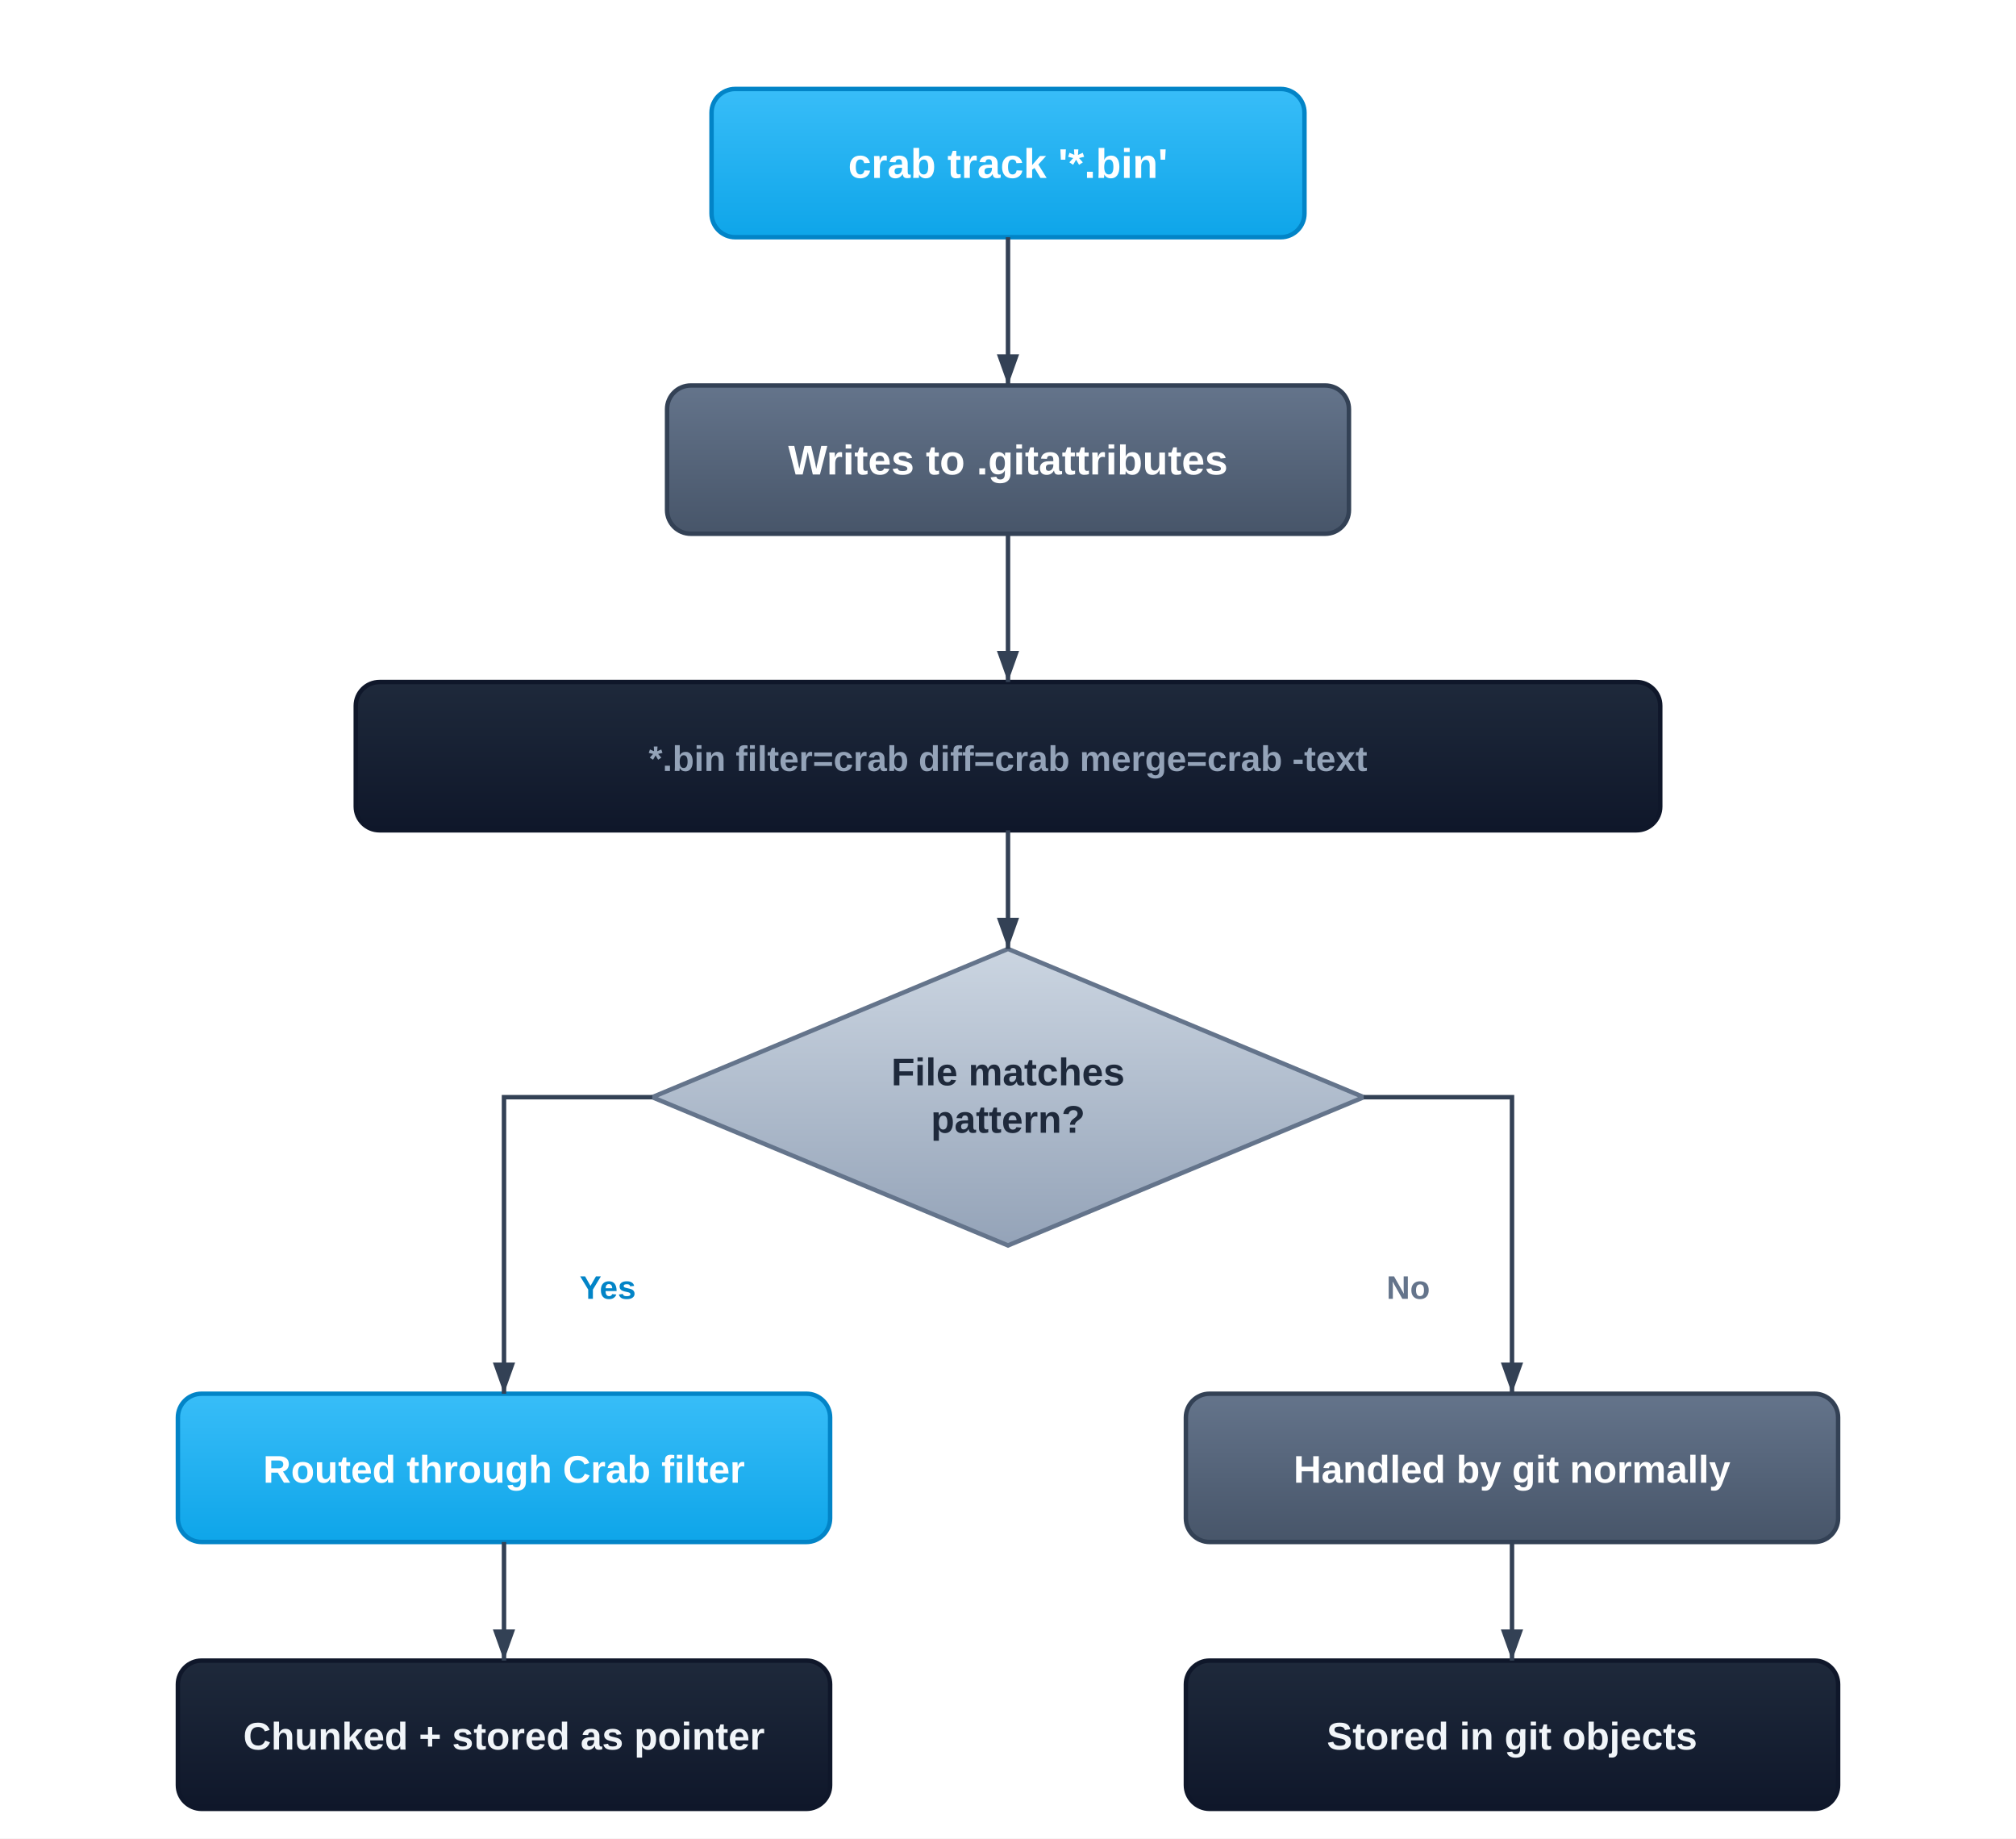
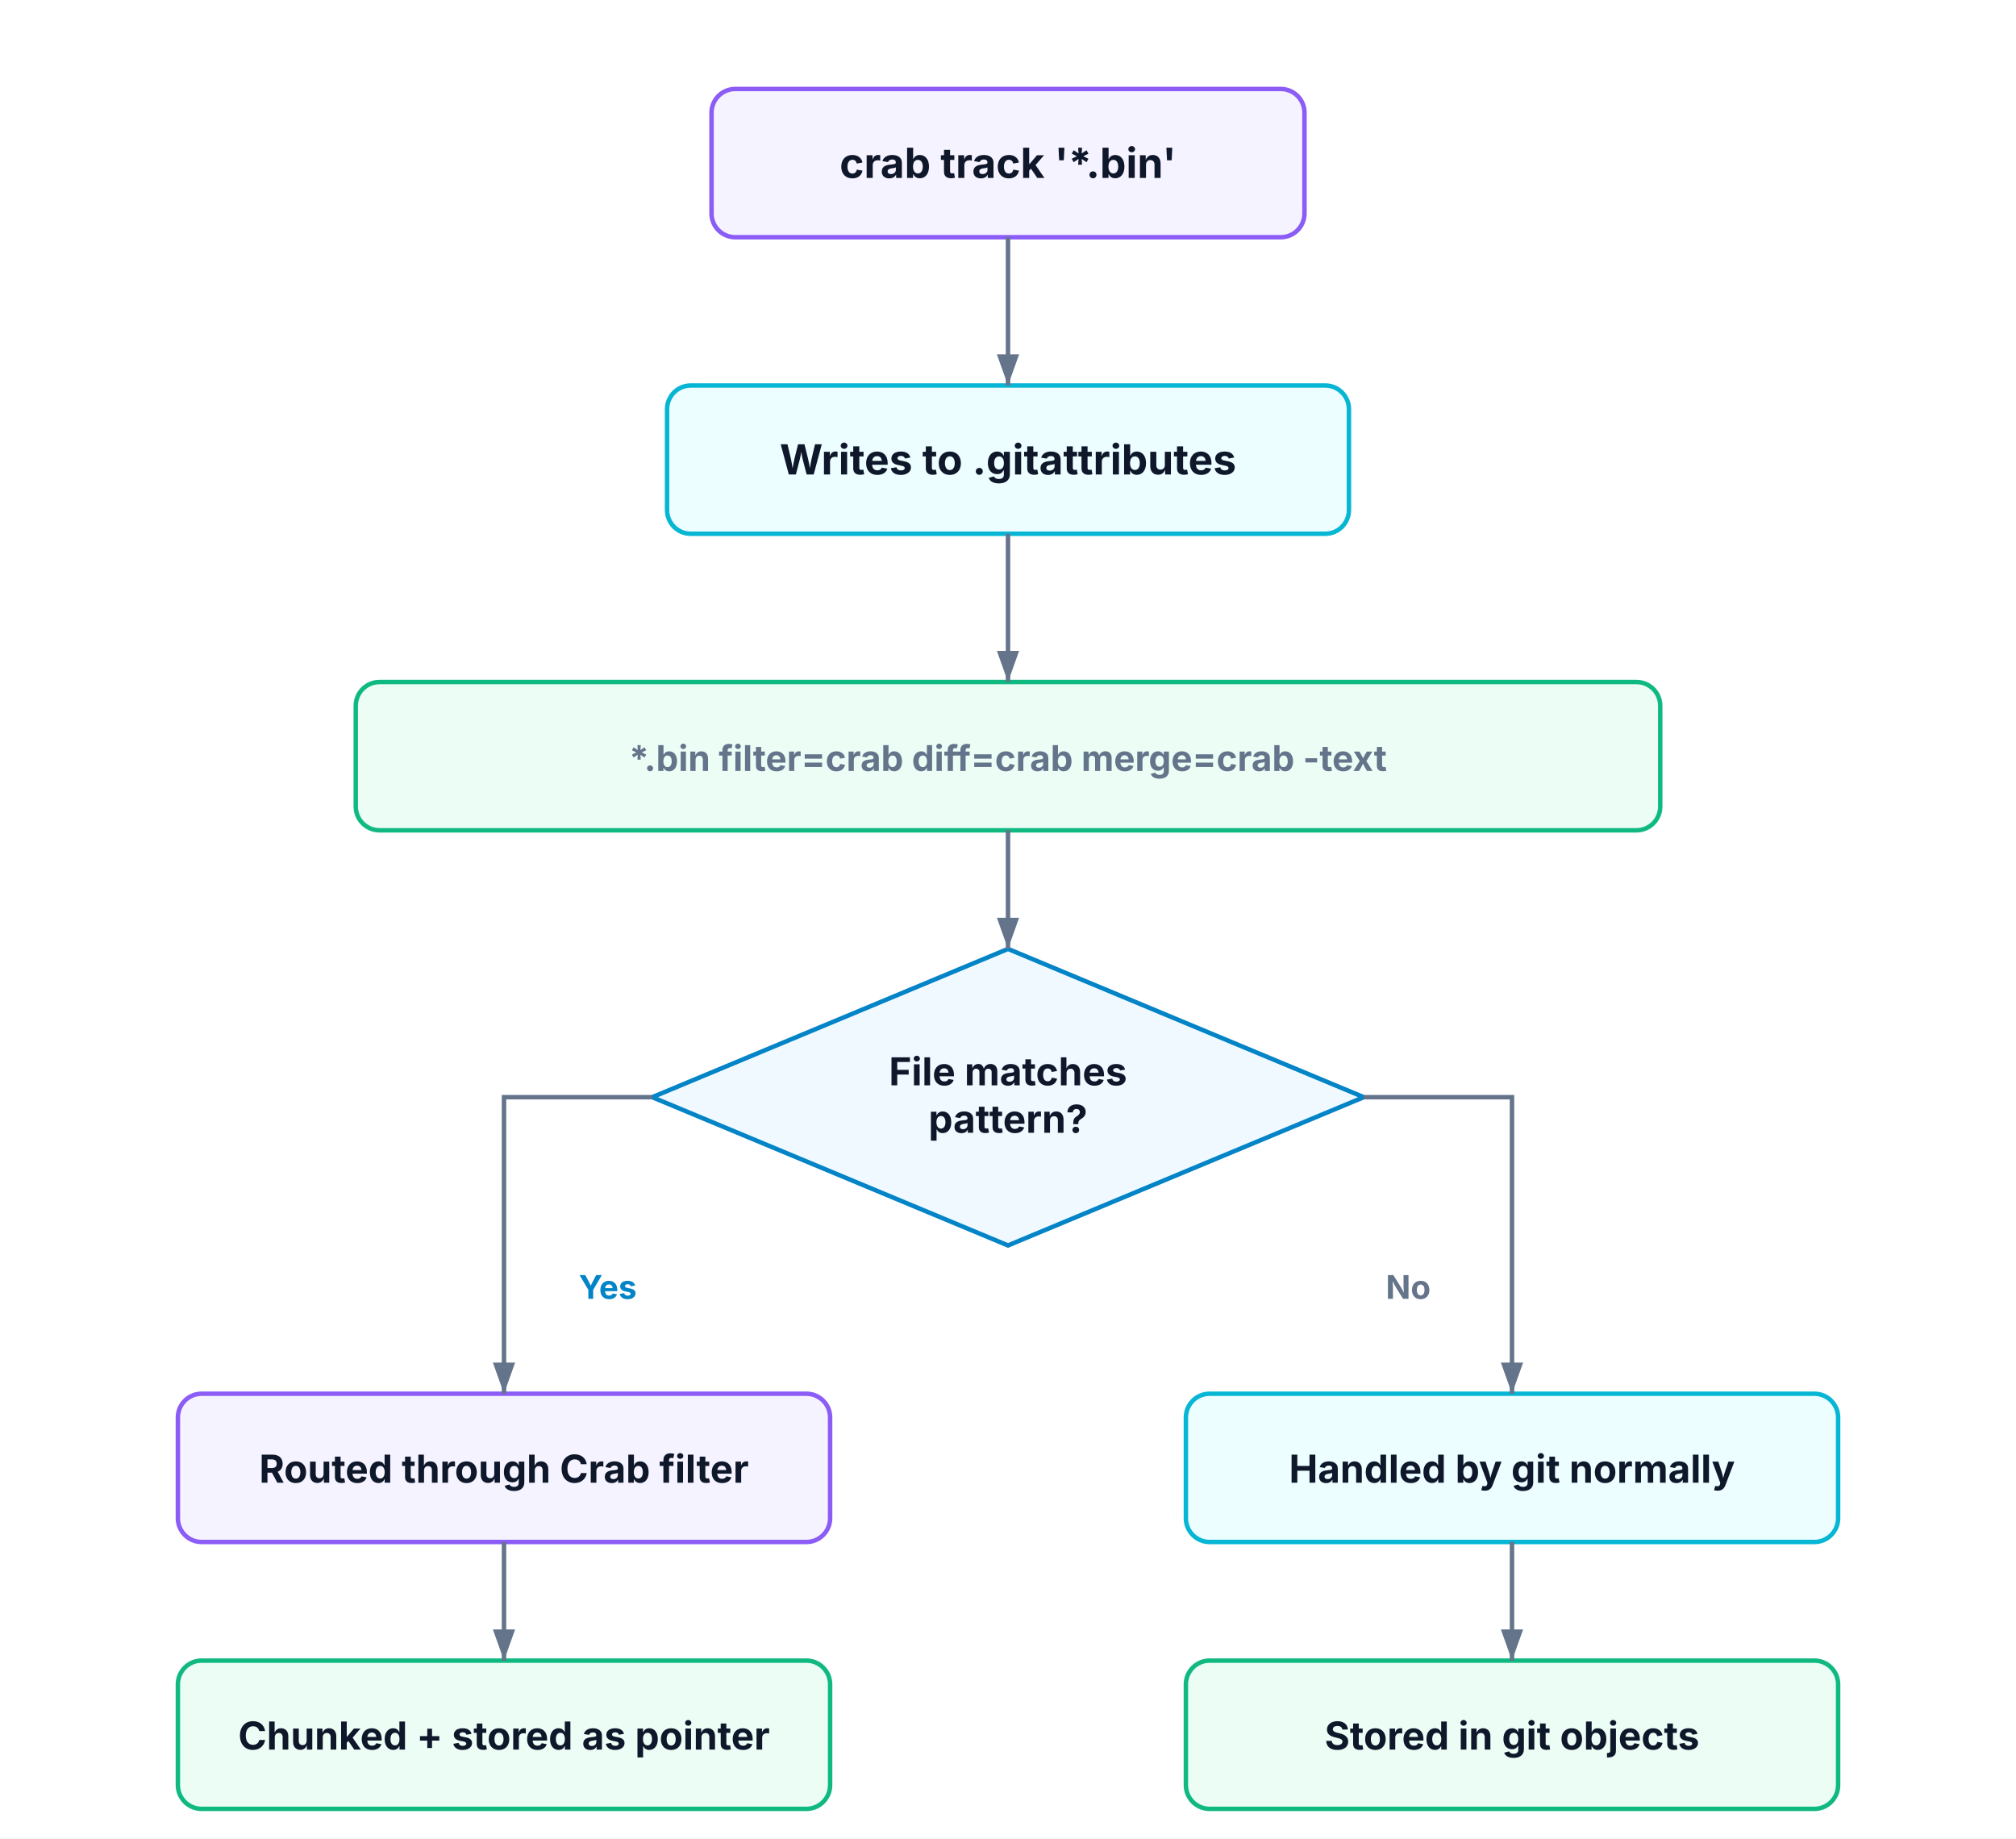
<svg xmlns="http://www.w3.org/2000/svg" viewBox="0 0 680 620" width="680" height="620">
  <defs>
    <marker id="arrowhead" markerWidth="7" markerHeight="5" refX="7" refY="2.5" orient="auto">
-       <polygon points="0 0, 7 2.5, 0 5" fill="#334155" />
+       <polygon points="0 0, 7 2.5, 0 5" fill="#64748B" />
    </marker>
-     <linearGradient id="cmdGrad" x1="0%" y1="0%" x2="0%" y2="100%">
-       <stop offset="0%" stop-color="#38BDF8" />
-       <stop offset="100%" stop-color="#0EA5E9" />
-     </linearGradient>
-     <linearGradient id="processGrad" x1="0%" y1="0%" x2="0%" y2="100%">
-       <stop offset="0%" stop-color="#64748B" />
-       <stop offset="100%" stop-color="#475569" />
-     </linearGradient>
-     <linearGradient id="resultGrad" x1="0%" y1="0%" x2="0%" y2="100%">
-       <stop offset="0%" stop-color="#1E293B" />
-       <stop offset="100%" stop-color="#0F172A" />
-     </linearGradient>
-     <linearGradient id="decisionGrad" x1="0%" y1="0%" x2="0%" y2="100%">
-       <stop offset="0%" stop-color="#CBD5E1" />
-       <stop offset="100%" stop-color="#94A3B8" />
-     </linearGradient>
  </defs>
  <g id="background">
    <rect x="0" y="0" width="680" height="620" fill="#FFFFFF" />
  </g>
  <g id="containers">
  </g>
  <g id="nodes">
-     <rect x="240" y="30" width="200" height="50" rx="8" fill="url(#cmdGrad)" stroke="#0284C7" stroke-width="1.5" />
-     <rect x="225" y="130" width="230" height="50" rx="8" fill="url(#processGrad)" stroke="#334155" stroke-width="1.5" />
-     <rect x="120" y="230" width="440" height="50" rx="8" fill="url(#resultGrad)" stroke="#0F172A" stroke-width="1.5" />
-     <polygon points="340,320 460,370 340,420 220,370" fill="url(#decisionGrad)" stroke="#64748B" stroke-width="1.5" />
-     <rect x="60" y="470" width="220" height="50" rx="8" fill="url(#cmdGrad)" stroke="#0284C7" stroke-width="1.5" />
-     <rect x="400" y="470" width="220" height="50" rx="8" fill="url(#processGrad)" stroke="#334155" stroke-width="1.5" />
-     <rect x="60" y="560" width="220" height="50" rx="8" fill="url(#resultGrad)" stroke="#0F172A" stroke-width="1.5" />
-     <rect x="400" y="560" width="220" height="50" rx="8" fill="url(#resultGrad)" stroke="#0F172A" stroke-width="1.5" />
+     <rect x="240" y="30" width="200" height="50" rx="8" fill="#F5F3FF" stroke="#8B5CF6" stroke-width="1.5" />
+     <rect x="225" y="130" width="230" height="50" rx="8" fill="#ECFEFF" stroke="#06B6D4" stroke-width="1.5" />
+     <rect x="120" y="230" width="440" height="50" rx="8" fill="#ECFDF5" stroke="#10B981" stroke-width="1.5" />
+     <polygon points="340,320 460,370 340,420 220,370" fill="#F0F9FF" stroke="#0284C7" stroke-width="1.5" />
+     <rect x="60" y="470" width="220" height="50" rx="8" fill="#F5F3FF" stroke="#8B5CF6" stroke-width="1.5" />
+     <rect x="400" y="470" width="220" height="50" rx="8" fill="#ECFEFF" stroke="#06B6D4" stroke-width="1.5" />
+     <rect x="60" y="560" width="220" height="50" rx="8" fill="#ECFDF5" stroke="#10B981" stroke-width="1.5" />
+     <rect x="400" y="560" width="220" height="50" rx="8" fill="#ECFDF5" stroke="#10B981" stroke-width="1.5" />
  </g>
  <g id="labels">
-     <text x="340" y="60" text-anchor="middle" font-family="Arial, Helvetica, sans-serif" font-size="14" font-weight="bold" fill="#FFFFFF">crab track '*.bin'</text>
-     <text x="340" y="160" text-anchor="middle" font-family="Arial, Helvetica, sans-serif" font-size="14" font-weight="bold" fill="#FFFFFF">Writes to .gitattributes</text>
-     <text x="340" y="260" text-anchor="middle" font-family="Arial, Helvetica, sans-serif" font-size="12" font-weight="bold" fill="#94A3B8">*.bin filter=crab diff=crab merge=crab -text</text>
-     <text x="340" y="366" text-anchor="middle" font-family="Arial, Helvetica, sans-serif" font-size="13" font-weight="bold" fill="#1E293B">File matches</text>
-     <text x="340" y="382" text-anchor="middle" font-family="Arial, Helvetica, sans-serif" font-size="13" font-weight="bold" fill="#1E293B">pattern?</text>
-     <text x="205" y="438" text-anchor="middle" font-family="Arial, Helvetica, sans-serif" font-size="11" font-weight="bold" fill="#0284C7">Yes</text>
-     <text x="475" y="438" text-anchor="middle" font-family="Arial, Helvetica, sans-serif" font-size="11" font-weight="bold" fill="#64748B">No</text>
-     <text x="170" y="500" text-anchor="middle" font-family="Arial, Helvetica, sans-serif" font-size="13" font-weight="bold" fill="#FFFFFF">Routed through Crab filter</text>
-     <text x="510" y="500" text-anchor="middle" font-family="Arial, Helvetica, sans-serif" font-size="13" font-weight="bold" fill="#FFFFFF">Handled by git normally</text>
-     <text x="170" y="590" text-anchor="middle" font-family="Arial, Helvetica, sans-serif" font-size="13" font-weight="bold" fill="#F1F5F9">Chunked + stored as pointer</text>
-     <text x="510" y="590" text-anchor="middle" font-family="Arial, Helvetica, sans-serif" font-size="13" font-weight="bold" fill="#F1F5F9">Stored in git objects</text>
+     <text x="340" y="60" text-anchor="middle" font-family="Inter, ui-sans-serif, system-ui, sans-serif" font-size="14" font-weight="bold" fill="#0F172A">crab track '*.bin'</text>
+     <text x="340" y="160" text-anchor="middle" font-family="Inter, ui-sans-serif, system-ui, sans-serif" font-size="14" font-weight="bold" fill="#0F172A">Writes to .gitattributes</text>
+     <text x="340" y="260" text-anchor="middle" font-family="Inter, ui-sans-serif, system-ui, sans-serif" font-size="12" font-weight="bold" fill="#64748B">*.bin filter=crab diff=crab merge=crab -text</text>
+     <text x="340" y="366" text-anchor="middle" font-family="Inter, ui-sans-serif, system-ui, sans-serif" font-size="13" font-weight="bold" fill="#0F172A">File matches</text>
+     <text x="340" y="382" text-anchor="middle" font-family="Inter, ui-sans-serif, system-ui, sans-serif" font-size="13" font-weight="bold" fill="#0F172A">pattern?</text>
+     <text x="205" y="438" text-anchor="middle" font-family="Inter, ui-sans-serif, system-ui, sans-serif" font-size="11" font-weight="bold" fill="#0284C7">Yes</text>
+     <text x="475" y="438" text-anchor="middle" font-family="Inter, ui-sans-serif, system-ui, sans-serif" font-size="11" font-weight="bold" fill="#64748B">No</text>
+     <text x="170" y="500" text-anchor="middle" font-family="Inter, ui-sans-serif, system-ui, sans-serif" font-size="13" font-weight="bold" fill="#0F172A">Routed through Crab filter</text>
+     <text x="510" y="500" text-anchor="middle" font-family="Inter, ui-sans-serif, system-ui, sans-serif" font-size="13" font-weight="bold" fill="#0F172A">Handled by git normally</text>
+     <text x="170" y="590" text-anchor="middle" font-family="Inter, ui-sans-serif, system-ui, sans-serif" font-size="13" font-weight="bold" fill="#0F172A">Chunked + stored as pointer</text>
+     <text x="510" y="590" text-anchor="middle" font-family="Inter, ui-sans-serif, system-ui, sans-serif" font-size="13" font-weight="bold" fill="#0F172A">Stored in git objects</text>
  </g>
  <g id="connections">
-     <line x1="340" y1="80" x2="340" y2="130" stroke="#334155" stroke-width="1.5" marker-end="url(#arrowhead)" />
-     <line x1="340" y1="180" x2="340" y2="230" stroke="#334155" stroke-width="1.5" marker-end="url(#arrowhead)" />
-     <line x1="340" y1="280" x2="340" y2="320" stroke="#334155" stroke-width="1.5" marker-end="url(#arrowhead)" />
-     <path d="M 220 370 L 170 370 L 170 470" fill="none" stroke="#334155" stroke-width="1.5" marker-end="url(#arrowhead)" />
-     <path d="M 460 370 L 510 370 L 510 470" fill="none" stroke="#334155" stroke-width="1.5" marker-end="url(#arrowhead)" />
-     <line x1="170" y1="520" x2="170" y2="560" stroke="#334155" stroke-width="1.5" marker-end="url(#arrowhead)" />
-     <line x1="510" y1="520" x2="510" y2="560" stroke="#334155" stroke-width="1.5" marker-end="url(#arrowhead)" />
+     <line x1="340" y1="80" x2="340" y2="130" stroke="#64748B" stroke-width="1.5" marker-end="url(#arrowhead)" />
+     <line x1="340" y1="180" x2="340" y2="230" stroke="#64748B" stroke-width="1.5" marker-end="url(#arrowhead)" />
+     <line x1="340" y1="280" x2="340" y2="320" stroke="#64748B" stroke-width="1.5" marker-end="url(#arrowhead)" />
+     <path d="M 220 370 L 170 370 L 170 470" fill="none" stroke="#64748B" stroke-width="1.5" marker-end="url(#arrowhead)" />
+     <path d="M 460 370 L 510 370 L 510 470" fill="none" stroke="#64748B" stroke-width="1.5" marker-end="url(#arrowhead)" />
+     <line x1="170" y1="520" x2="170" y2="560" stroke="#64748B" stroke-width="1.5" marker-end="url(#arrowhead)" />
+     <line x1="510" y1="520" x2="510" y2="560" stroke="#64748B" stroke-width="1.5" marker-end="url(#arrowhead)" />
  </g>
</svg>
